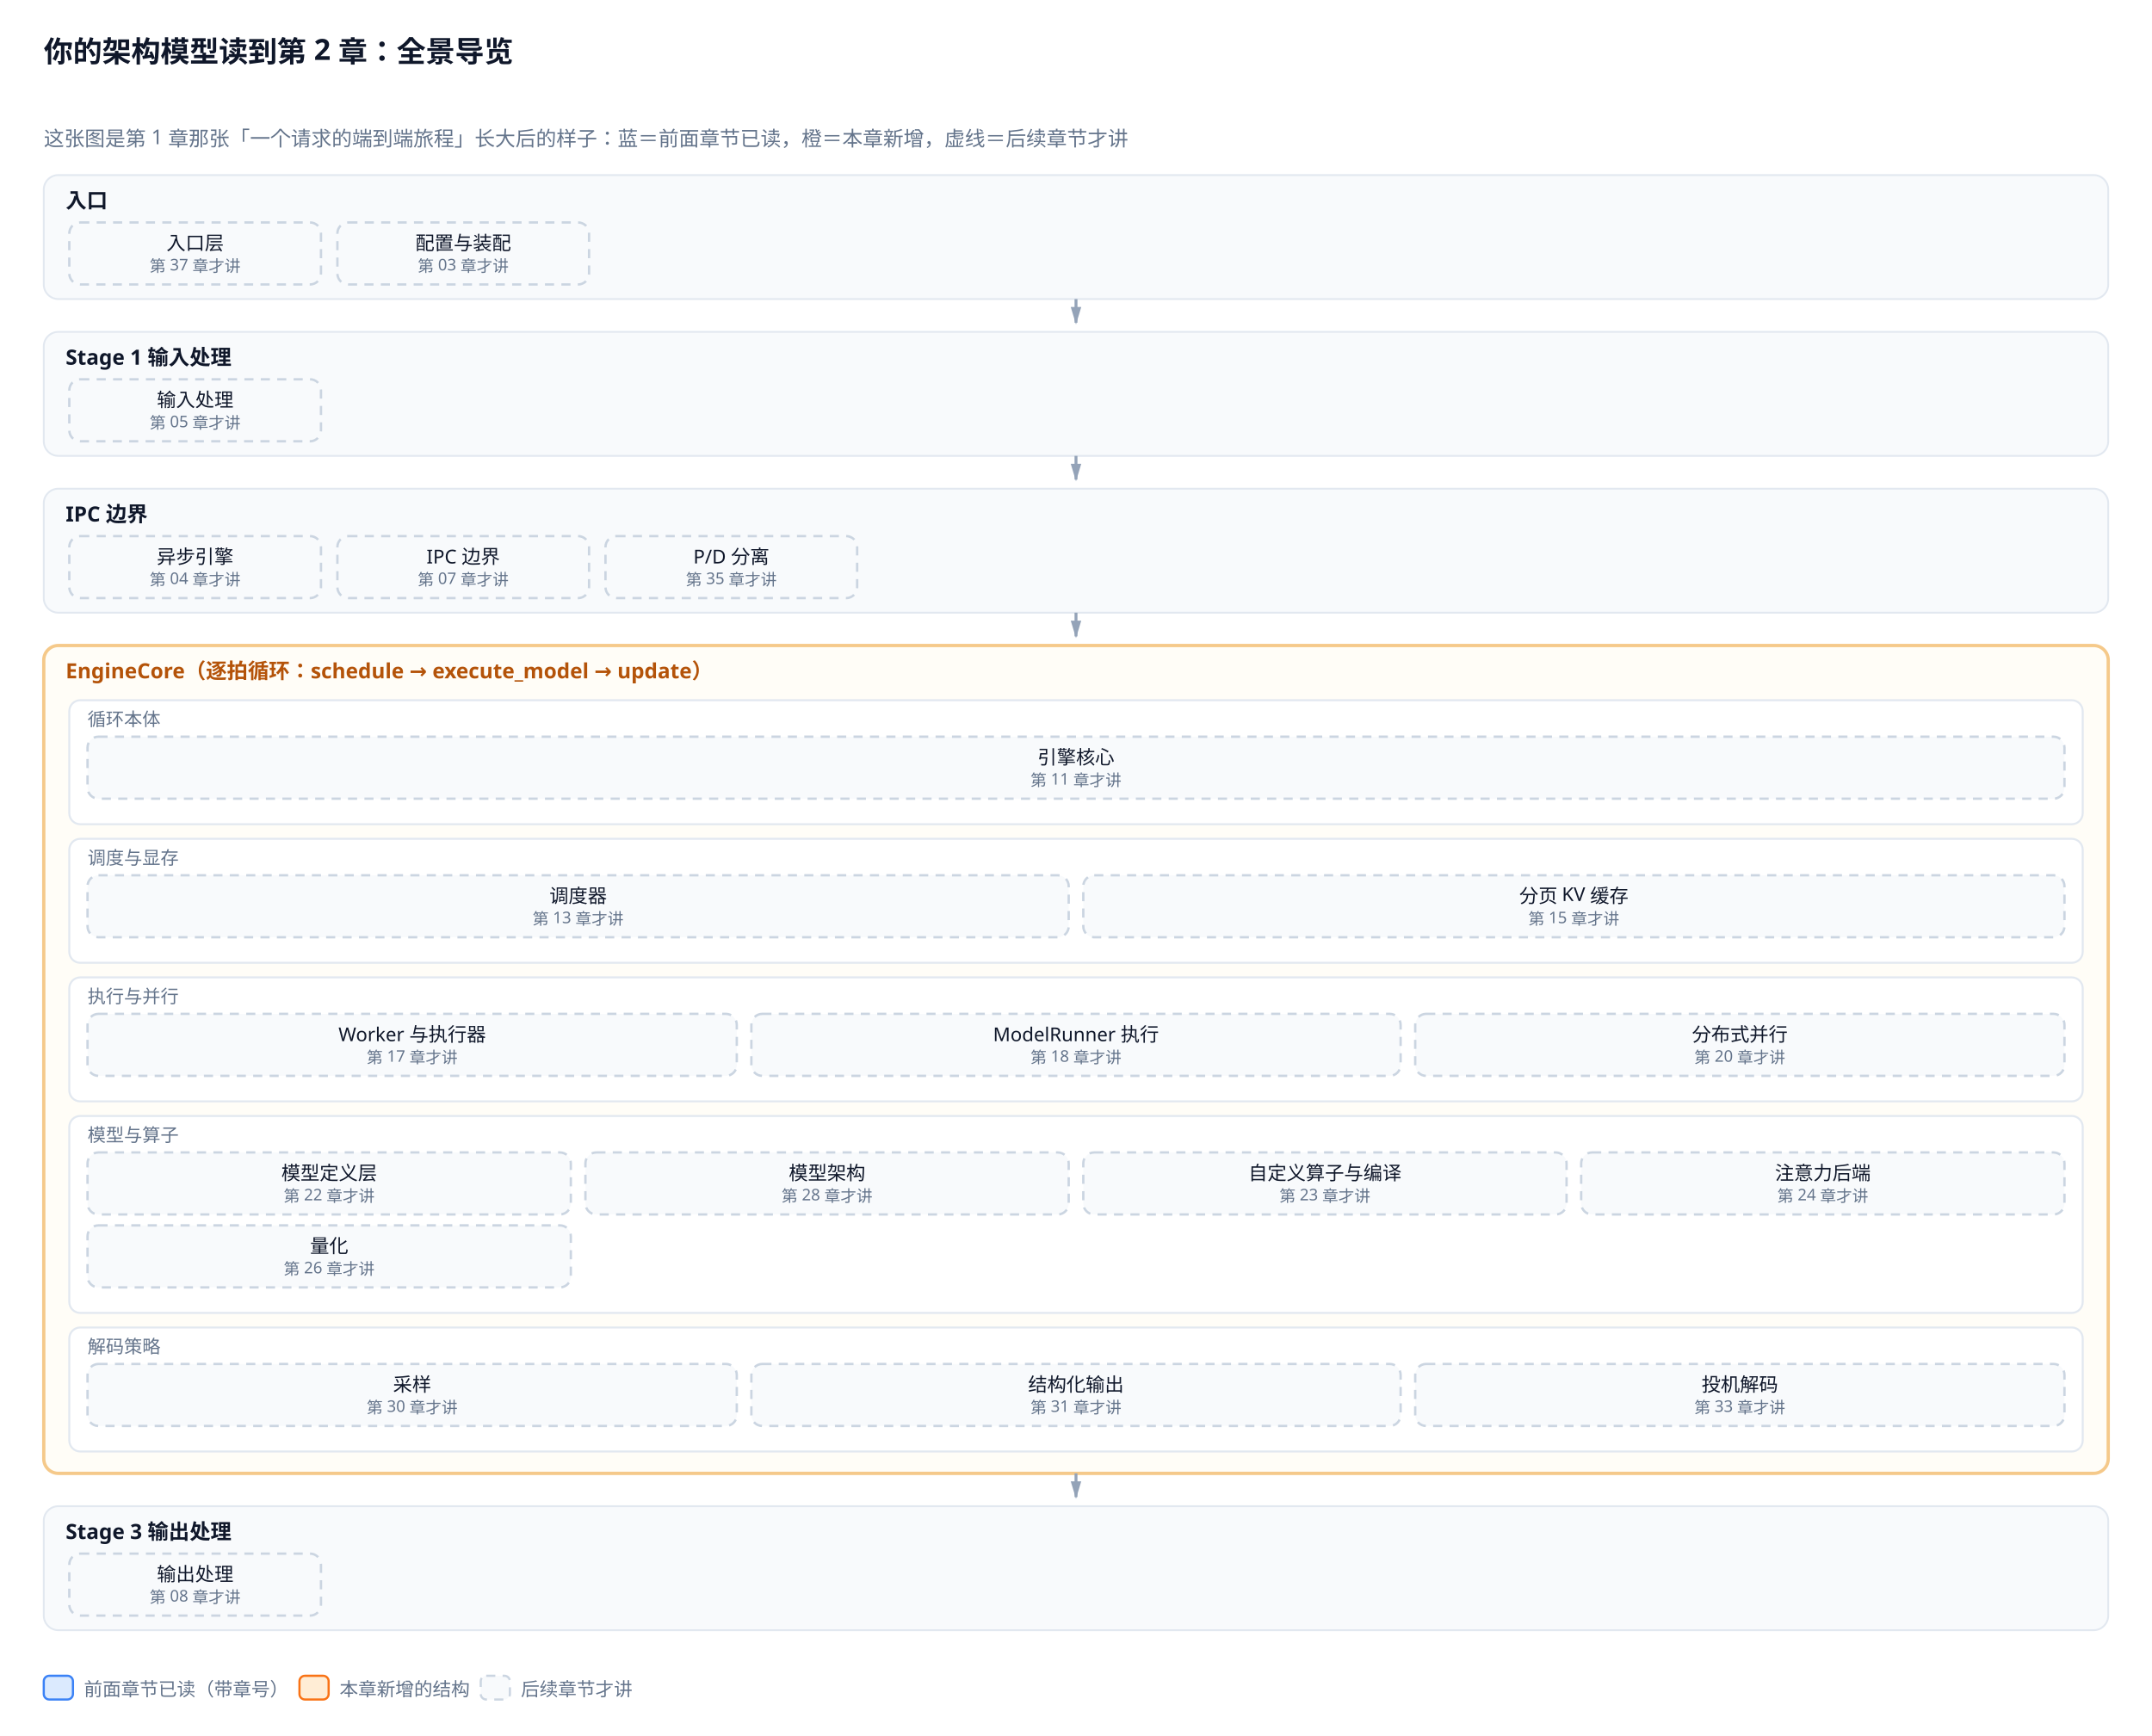
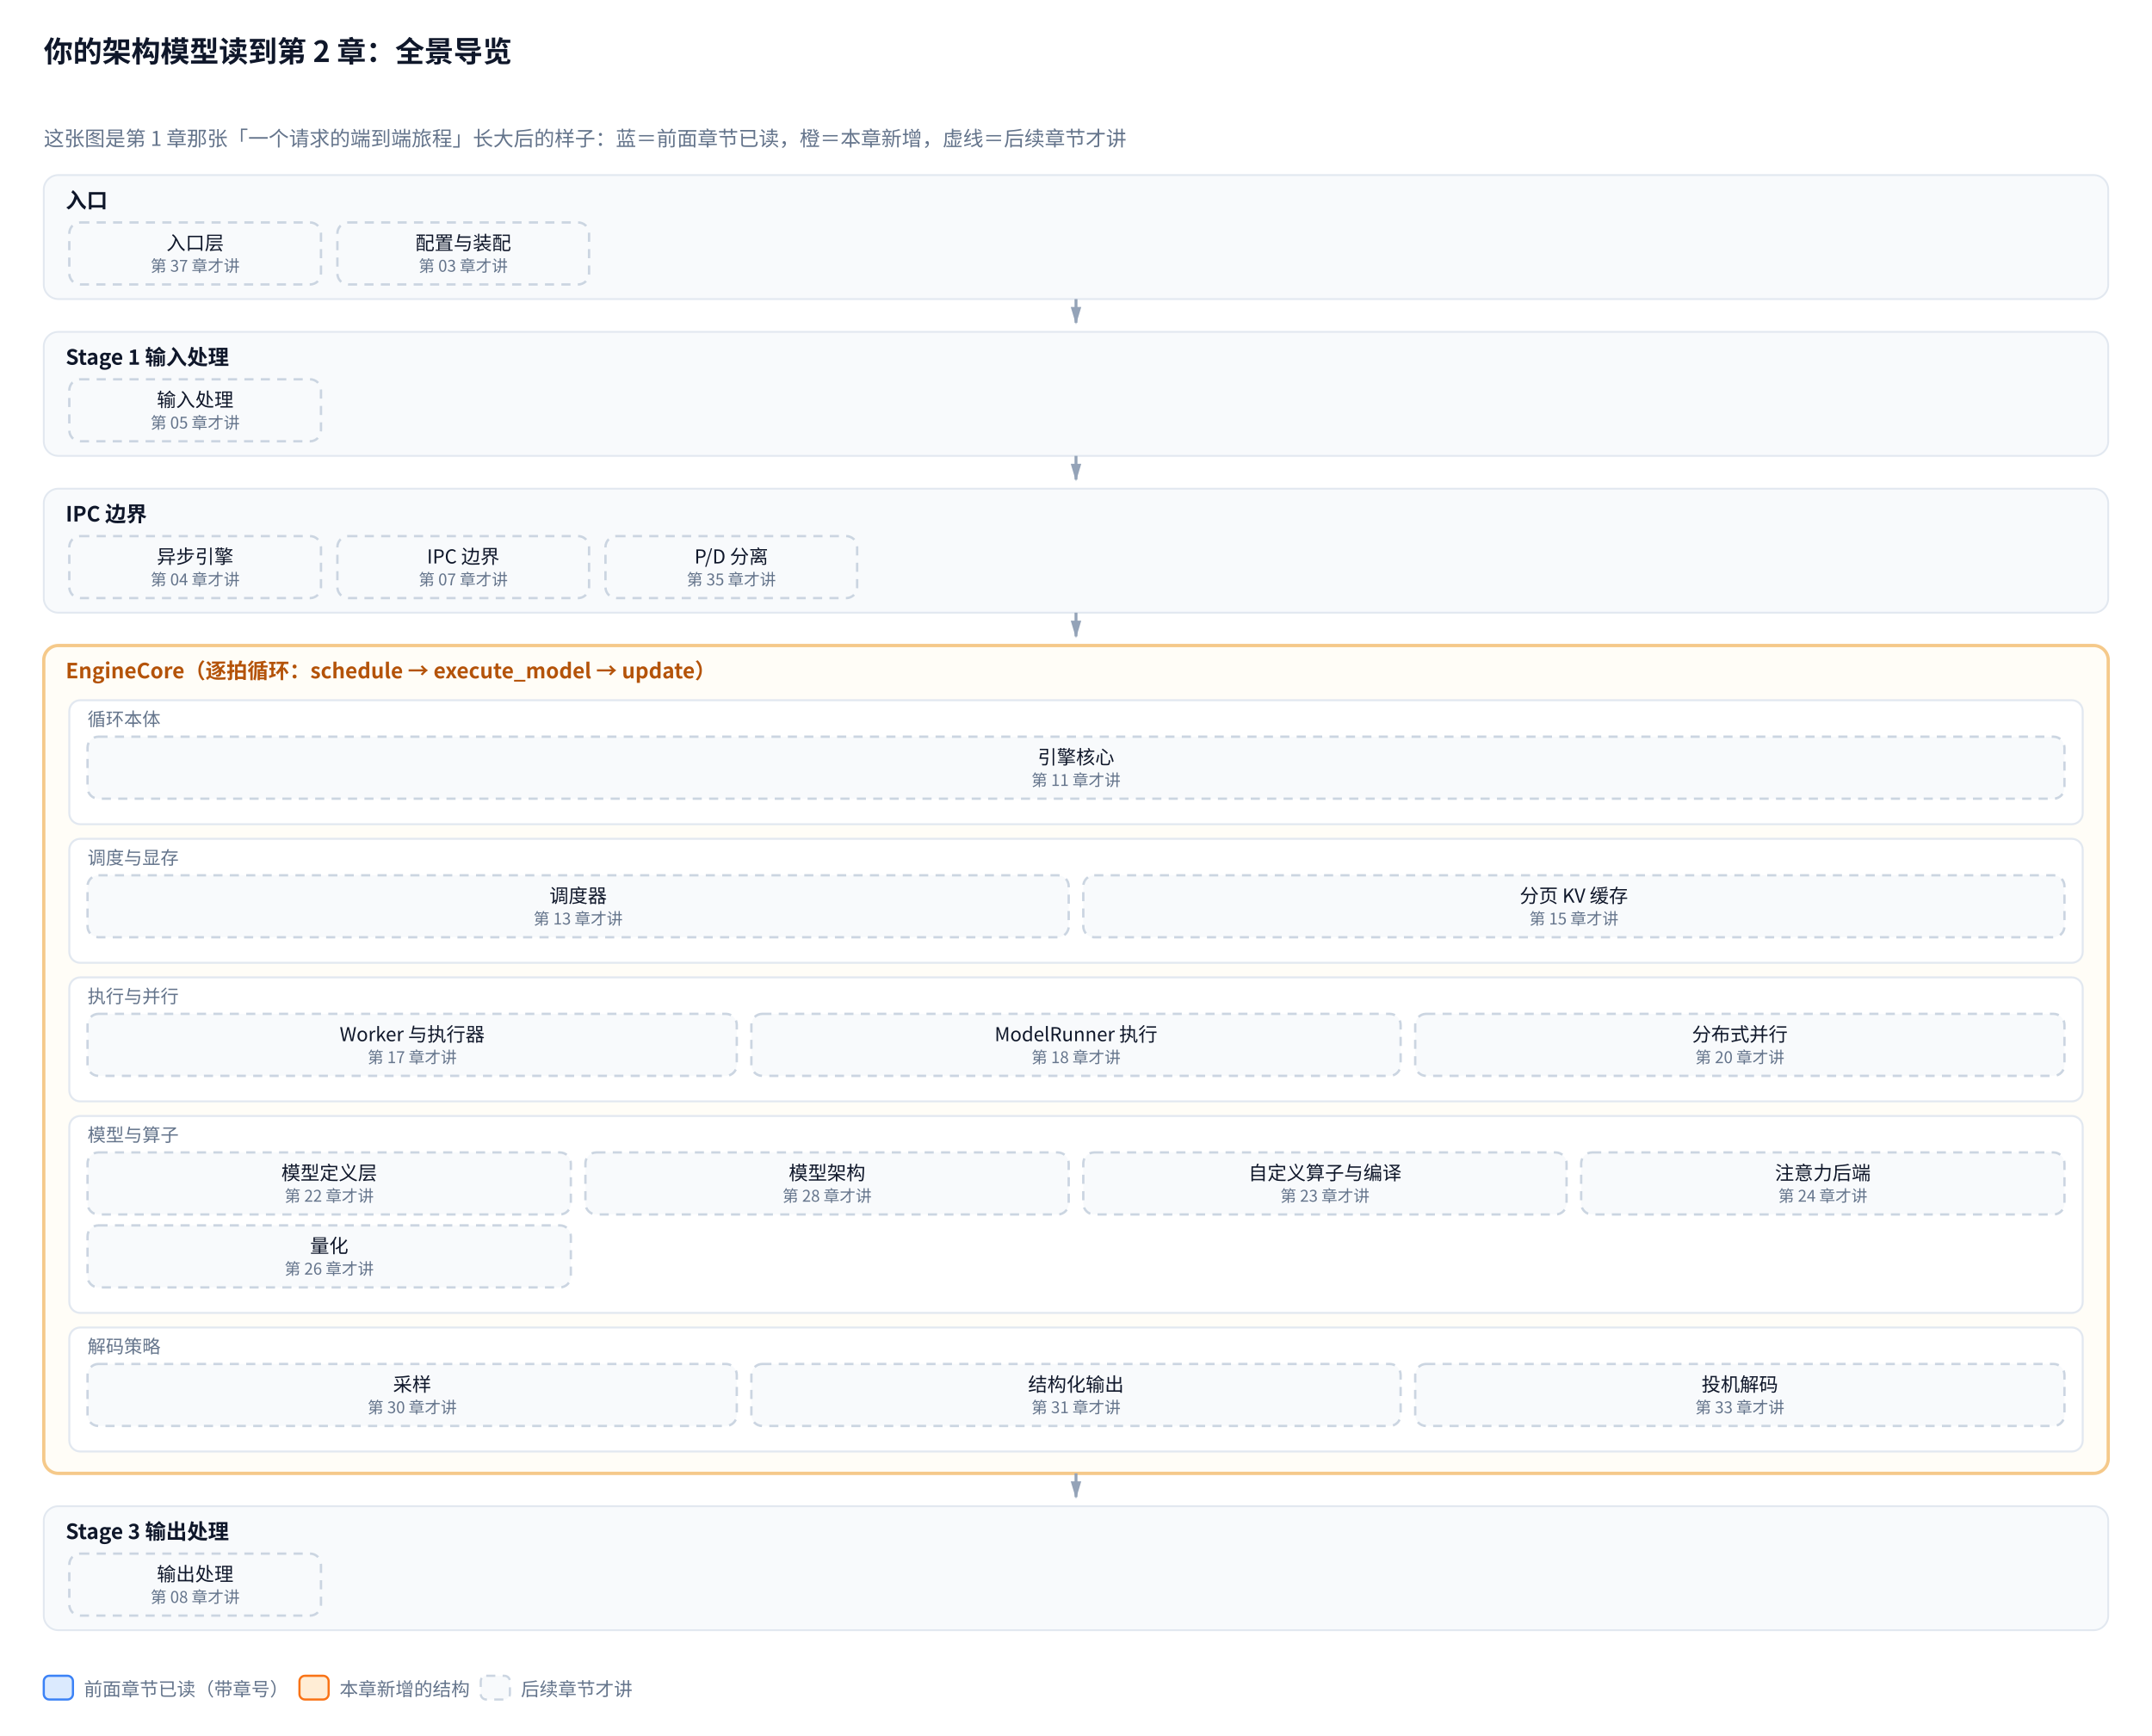
<svg xmlns="http://www.w3.org/2000/svg" viewBox="0 0 1180 952">
  <defs>
    <marker id="a" viewBox="0 0 10 6" refX="9" refY="3" markerWidth="6" markerHeight="4" orient="auto">
      <path d="M0,0 L10,3 L0,6 Z" fill="#94a3b8" />
    </marker>
    <marker id="a2" viewBox="0 0 10 6" refX="9" refY="3" markerWidth="6" markerHeight="4" orient="auto">
      <path d="M0,0 L10,3 L0,6 Z" fill="#f97316" />
    </marker>
  </defs>
  <rect width="1180" height="952" fill="white" />
-   <text x="24" y="34" font-family="sans-serif" font-size="16" fill="#0f172a" font-weight="bold">你的架构模型读到第 2 章：全景导览</text>
-   <text x="24.0" y="80.0" font-family="sans-serif" font-size="11.2" fill="#64748b" text-anchor="start">这张图是第 1 章那张「一个请求的端到端旅程」长大后的样子：蓝＝前面章节已读，橙＝本章新增，虚线＝后续章节才讲</text>
+   <text x="24" y="34" font-family="Microsoft YaHei, SimHei, Noto Sans CJK SC, PingFang SC, sans-serif" font-size="16" fill="#0f172a" font-weight="bold">你的架构模型读到第 2 章：全景导览</text>
+   <text x="24.0" y="80.0" font-family="Microsoft YaHei, SimHei, Noto Sans CJK SC, PingFang SC, sans-serif" font-size="11.2" fill="#64748b" text-anchor="start">这张图是第 1 章那张「一个请求的端到端旅程」长大后的样子：蓝＝前面章节已读，橙＝本章新增，虚线＝后续章节才讲</text>
  <rect x="24.0" y="96.0" width="1132.0" height="68.0" rx="8" fill="#f8fafc" stroke="#e2e8f0" stroke-width="1.0" />
-   <text x="36.0" y="114.0" font-family="sans-serif" font-size="11.5" fill="#0f172a" text-anchor="start" font-weight="bold">入口</text>
+   <text x="36.0" y="114.0" font-family="Microsoft YaHei, SimHei, Noto Sans CJK SC, PingFang SC, sans-serif" font-size="11.5" fill="#0f172a" text-anchor="start" font-weight="bold">入口</text>
  <rect x="38.0" y="122.0" width="138.0" height="34.0" rx="6" fill="#f8fafc" stroke="#cbd5e1" stroke-width="1.3" stroke-dasharray="5,4" />
-   <text x="107.0" y="137.0" font-family="sans-serif" font-size="10.5" fill="#0f172a" text-anchor="middle">入口层</text>
-   <text x="107.0" y="149.0" font-family="sans-serif" font-size="8.8" fill="#64748b" text-anchor="middle">第 37 章才讲</text>
+   <text x="107.0" y="137.0" font-family="Microsoft YaHei, SimHei, Noto Sans CJK SC, PingFang SC, sans-serif" font-size="10.5" fill="#0f172a" text-anchor="middle">入口层</text>
+   <text x="107.0" y="149.0" font-family="Microsoft YaHei, SimHei, Noto Sans CJK SC, PingFang SC, sans-serif" font-size="8.8" fill="#64748b" text-anchor="middle">第 37 章才讲</text>
  <rect x="185.0" y="122.0" width="138.0" height="34.0" rx="6" fill="#f8fafc" stroke="#cbd5e1" stroke-width="1.3" stroke-dasharray="5,4" />
-   <text x="254.0" y="137.0" font-family="sans-serif" font-size="10.5" fill="#0f172a" text-anchor="middle">配置与装配</text>
-   <text x="254.0" y="149.0" font-family="sans-serif" font-size="8.8" fill="#64748b" text-anchor="middle">第 03 章才讲</text>
+   <text x="254.0" y="137.0" font-family="Microsoft YaHei, SimHei, Noto Sans CJK SC, PingFang SC, sans-serif" font-size="10.5" fill="#0f172a" text-anchor="middle">配置与装配</text>
+   <text x="254.0" y="149.0" font-family="Microsoft YaHei, SimHei, Noto Sans CJK SC, PingFang SC, sans-serif" font-size="8.8" fill="#64748b" text-anchor="middle">第 03 章才讲</text>
  <path d="M590.0,164.0 L590.0,177.0" stroke="#94a3b8" stroke-width="1.6" marker-end="url(#a)" />
  <rect x="24.0" y="182.0" width="1132.0" height="68.0" rx="8" fill="#f8fafc" stroke="#e2e8f0" stroke-width="1.0" />
-   <text x="36.0" y="200.0" font-family="sans-serif" font-size="11.5" fill="#0f172a" text-anchor="start" font-weight="bold">Stage 1 输入处理</text>
+   <text x="36.0" y="200.0" font-family="Microsoft YaHei, SimHei, Noto Sans CJK SC, PingFang SC, sans-serif" font-size="11.5" fill="#0f172a" text-anchor="start" font-weight="bold">Stage 1 输入处理</text>
  <rect x="38.0" y="208.0" width="138.0" height="34.0" rx="6" fill="#f8fafc" stroke="#cbd5e1" stroke-width="1.3" stroke-dasharray="5,4" />
-   <text x="107.0" y="223.0" font-family="sans-serif" font-size="10.5" fill="#0f172a" text-anchor="middle">输入处理</text>
-   <text x="107.0" y="235.0" font-family="sans-serif" font-size="8.8" fill="#64748b" text-anchor="middle">第 05 章才讲</text>
+   <text x="107.0" y="223.0" font-family="Microsoft YaHei, SimHei, Noto Sans CJK SC, PingFang SC, sans-serif" font-size="10.5" fill="#0f172a" text-anchor="middle">输入处理</text>
+   <text x="107.0" y="235.0" font-family="Microsoft YaHei, SimHei, Noto Sans CJK SC, PingFang SC, sans-serif" font-size="8.8" fill="#64748b" text-anchor="middle">第 05 章才讲</text>
  <path d="M590.0,250.0 L590.0,263.0" stroke="#94a3b8" stroke-width="1.6" marker-end="url(#a)" />
  <rect x="24.0" y="268.0" width="1132.0" height="68.0" rx="8" fill="#f8fafc" stroke="#e2e8f0" stroke-width="1.0" />
-   <text x="36.0" y="286.0" font-family="sans-serif" font-size="11.5" fill="#0f172a" text-anchor="start" font-weight="bold">IPC 边界</text>
+   <text x="36.0" y="286.0" font-family="Microsoft YaHei, SimHei, Noto Sans CJK SC, PingFang SC, sans-serif" font-size="11.5" fill="#0f172a" text-anchor="start" font-weight="bold">IPC 边界</text>
  <rect x="38.0" y="294.0" width="138.0" height="34.0" rx="6" fill="#f8fafc" stroke="#cbd5e1" stroke-width="1.3" stroke-dasharray="5,4" />
-   <text x="107.0" y="309.0" font-family="sans-serif" font-size="10.5" fill="#0f172a" text-anchor="middle">异步引擎</text>
-   <text x="107.0" y="321.0" font-family="sans-serif" font-size="8.8" fill="#64748b" text-anchor="middle">第 04 章才讲</text>
+   <text x="107.0" y="309.0" font-family="Microsoft YaHei, SimHei, Noto Sans CJK SC, PingFang SC, sans-serif" font-size="10.5" fill="#0f172a" text-anchor="middle">异步引擎</text>
+   <text x="107.0" y="321.0" font-family="Microsoft YaHei, SimHei, Noto Sans CJK SC, PingFang SC, sans-serif" font-size="8.8" fill="#64748b" text-anchor="middle">第 04 章才讲</text>
  <rect x="185.0" y="294.0" width="138.0" height="34.0" rx="6" fill="#f8fafc" stroke="#cbd5e1" stroke-width="1.3" stroke-dasharray="5,4" />
-   <text x="254.0" y="309.0" font-family="sans-serif" font-size="10.5" fill="#0f172a" text-anchor="middle">IPC 边界</text>
-   <text x="254.0" y="321.0" font-family="sans-serif" font-size="8.8" fill="#64748b" text-anchor="middle">第 07 章才讲</text>
+   <text x="254.0" y="309.0" font-family="Microsoft YaHei, SimHei, Noto Sans CJK SC, PingFang SC, sans-serif" font-size="10.5" fill="#0f172a" text-anchor="middle">IPC 边界</text>
+   <text x="254.0" y="321.0" font-family="Microsoft YaHei, SimHei, Noto Sans CJK SC, PingFang SC, sans-serif" font-size="8.8" fill="#64748b" text-anchor="middle">第 07 章才讲</text>
  <rect x="332.0" y="294.0" width="138.0" height="34.0" rx="6" fill="#f8fafc" stroke="#cbd5e1" stroke-width="1.3" stroke-dasharray="5,4" />
-   <text x="401.0" y="309.0" font-family="sans-serif" font-size="10.5" fill="#0f172a" text-anchor="middle">P/D 分离</text>
-   <text x="401.0" y="321.0" font-family="sans-serif" font-size="8.8" fill="#64748b" text-anchor="middle">第 35 章才讲</text>
+   <text x="401.0" y="309.0" font-family="Microsoft YaHei, SimHei, Noto Sans CJK SC, PingFang SC, sans-serif" font-size="10.5" fill="#0f172a" text-anchor="middle">P/D 分离</text>
+   <text x="401.0" y="321.0" font-family="Microsoft YaHei, SimHei, Noto Sans CJK SC, PingFang SC, sans-serif" font-size="8.8" fill="#64748b" text-anchor="middle">第 35 章才讲</text>
  <path d="M590.0,336.0 L590.0,349.0" stroke="#94a3b8" stroke-width="1.6" marker-end="url(#a)" />
  <rect x="24.0" y="354.0" width="1132.0" height="454.0" rx="8" fill="#fffdf7" stroke="#f5c98a" stroke-width="1.8" />
-   <text x="36.0" y="372.0" font-family="sans-serif" font-size="11.5" fill="#b45309" text-anchor="start" font-weight="bold">EngineCore（逐拍循环：schedule → execute_model → update）</text>
+   <text x="36.0" y="372.0" font-family="Microsoft YaHei, SimHei, Noto Sans CJK SC, PingFang SC, sans-serif" font-size="11.5" fill="#b45309" text-anchor="start" font-weight="bold">EngineCore（逐拍循环：schedule → execute_model → update）</text>
  <rect x="38.0" y="384.0" width="1104.0" height="68.0" rx="6" fill="#ffffff" stroke="#e2e8f0" stroke-width="1.1" />
-   <text x="48.0" y="398.0" font-family="sans-serif" font-size="10" fill="#64748b" text-anchor="start">循环本体</text>
+   <text x="48.0" y="398.0" font-family="Microsoft YaHei, SimHei, Noto Sans CJK SC, PingFang SC, sans-serif" font-size="10" fill="#64748b" text-anchor="start">循环本体</text>
  <rect x="48.0" y="404.0" width="1084.0" height="34.0" rx="6" fill="#f8fafc" stroke="#cbd5e1" stroke-width="1.3" stroke-dasharray="5,4" />
-   <text x="590.0" y="419.0" font-family="sans-serif" font-size="10.5" fill="#0f172a" text-anchor="middle">引擎核心</text>
-   <text x="590.0" y="431.0" font-family="sans-serif" font-size="8.8" fill="#64748b" text-anchor="middle">第 11 章才讲</text>
+   <text x="590.0" y="419.0" font-family="Microsoft YaHei, SimHei, Noto Sans CJK SC, PingFang SC, sans-serif" font-size="10.5" fill="#0f172a" text-anchor="middle">引擎核心</text>
+   <text x="590.0" y="431.0" font-family="Microsoft YaHei, SimHei, Noto Sans CJK SC, PingFang SC, sans-serif" font-size="8.8" fill="#64748b" text-anchor="middle">第 11 章才讲</text>
  <rect x="38.0" y="460.0" width="1104.0" height="68.0" rx="6" fill="#ffffff" stroke="#e2e8f0" stroke-width="1.1" />
-   <text x="48.0" y="474.0" font-family="sans-serif" font-size="10" fill="#64748b" text-anchor="start">调度与显存</text>
+   <text x="48.0" y="474.0" font-family="Microsoft YaHei, SimHei, Noto Sans CJK SC, PingFang SC, sans-serif" font-size="10" fill="#64748b" text-anchor="start">调度与显存</text>
  <rect x="48.0" y="480.0" width="538.0" height="34.0" rx="6" fill="#f8fafc" stroke="#cbd5e1" stroke-width="1.3" stroke-dasharray="5,4" />
-   <text x="317.0" y="495.0" font-family="sans-serif" font-size="10.5" fill="#0f172a" text-anchor="middle">调度器</text>
-   <text x="317.0" y="507.0" font-family="sans-serif" font-size="8.8" fill="#64748b" text-anchor="middle">第 13 章才讲</text>
+   <text x="317.0" y="495.0" font-family="Microsoft YaHei, SimHei, Noto Sans CJK SC, PingFang SC, sans-serif" font-size="10.5" fill="#0f172a" text-anchor="middle">调度器</text>
+   <text x="317.0" y="507.0" font-family="Microsoft YaHei, SimHei, Noto Sans CJK SC, PingFang SC, sans-serif" font-size="8.8" fill="#64748b" text-anchor="middle">第 13 章才讲</text>
  <rect x="594.0" y="480.0" width="538.0" height="34.0" rx="6" fill="#f8fafc" stroke="#cbd5e1" stroke-width="1.3" stroke-dasharray="5,4" />
-   <text x="863.0" y="495.0" font-family="sans-serif" font-size="10.5" fill="#0f172a" text-anchor="middle">分页 KV 缓存</text>
-   <text x="863.0" y="507.0" font-family="sans-serif" font-size="8.8" fill="#64748b" text-anchor="middle">第 15 章才讲</text>
+   <text x="863.0" y="495.0" font-family="Microsoft YaHei, SimHei, Noto Sans CJK SC, PingFang SC, sans-serif" font-size="10.5" fill="#0f172a" text-anchor="middle">分页 KV 缓存</text>
+   <text x="863.0" y="507.0" font-family="Microsoft YaHei, SimHei, Noto Sans CJK SC, PingFang SC, sans-serif" font-size="8.8" fill="#64748b" text-anchor="middle">第 15 章才讲</text>
  <rect x="38.0" y="536.0" width="1104.0" height="68.0" rx="6" fill="#ffffff" stroke="#e2e8f0" stroke-width="1.1" />
-   <text x="48.0" y="550.0" font-family="sans-serif" font-size="10" fill="#64748b" text-anchor="start">执行与并行</text>
+   <text x="48.0" y="550.0" font-family="Microsoft YaHei, SimHei, Noto Sans CJK SC, PingFang SC, sans-serif" font-size="10" fill="#64748b" text-anchor="start">执行与并行</text>
  <rect x="48.0" y="556.0" width="356.0" height="34.0" rx="6" fill="#f8fafc" stroke="#cbd5e1" stroke-width="1.3" stroke-dasharray="5,4" />
-   <text x="226.0" y="571.0" font-family="sans-serif" font-size="10.5" fill="#0f172a" text-anchor="middle">Worker 与执行器</text>
-   <text x="226.0" y="583.0" font-family="sans-serif" font-size="8.8" fill="#64748b" text-anchor="middle">第 17 章才讲</text>
+   <text x="226.0" y="571.0" font-family="Microsoft YaHei, SimHei, Noto Sans CJK SC, PingFang SC, sans-serif" font-size="10.5" fill="#0f172a" text-anchor="middle">Worker 与执行器</text>
+   <text x="226.0" y="583.0" font-family="Microsoft YaHei, SimHei, Noto Sans CJK SC, PingFang SC, sans-serif" font-size="8.8" fill="#64748b" text-anchor="middle">第 17 章才讲</text>
  <rect x="412.0" y="556.0" width="356.0" height="34.0" rx="6" fill="#f8fafc" stroke="#cbd5e1" stroke-width="1.3" stroke-dasharray="5,4" />
-   <text x="590.0" y="571.0" font-family="sans-serif" font-size="10.5" fill="#0f172a" text-anchor="middle">ModelRunner 执行</text>
-   <text x="590.0" y="583.0" font-family="sans-serif" font-size="8.8" fill="#64748b" text-anchor="middle">第 18 章才讲</text>
+   <text x="590.0" y="571.0" font-family="Microsoft YaHei, SimHei, Noto Sans CJK SC, PingFang SC, sans-serif" font-size="10.5" fill="#0f172a" text-anchor="middle">ModelRunner 执行</text>
+   <text x="590.0" y="583.0" font-family="Microsoft YaHei, SimHei, Noto Sans CJK SC, PingFang SC, sans-serif" font-size="8.8" fill="#64748b" text-anchor="middle">第 18 章才讲</text>
  <rect x="776.0" y="556.0" width="356.0" height="34.0" rx="6" fill="#f8fafc" stroke="#cbd5e1" stroke-width="1.3" stroke-dasharray="5,4" />
-   <text x="954.0" y="571.0" font-family="sans-serif" font-size="10.5" fill="#0f172a" text-anchor="middle">分布式并行</text>
-   <text x="954.0" y="583.0" font-family="sans-serif" font-size="8.8" fill="#64748b" text-anchor="middle">第 20 章才讲</text>
+   <text x="954.0" y="571.0" font-family="Microsoft YaHei, SimHei, Noto Sans CJK SC, PingFang SC, sans-serif" font-size="10.5" fill="#0f172a" text-anchor="middle">分布式并行</text>
+   <text x="954.0" y="583.0" font-family="Microsoft YaHei, SimHei, Noto Sans CJK SC, PingFang SC, sans-serif" font-size="8.8" fill="#64748b" text-anchor="middle">第 20 章才讲</text>
  <rect x="38.0" y="612.0" width="1104.0" height="108.0" rx="6" fill="#ffffff" stroke="#e2e8f0" stroke-width="1.1" />
-   <text x="48.0" y="626.0" font-family="sans-serif" font-size="10" fill="#64748b" text-anchor="start">模型与算子</text>
+   <text x="48.0" y="626.0" font-family="Microsoft YaHei, SimHei, Noto Sans CJK SC, PingFang SC, sans-serif" font-size="10" fill="#64748b" text-anchor="start">模型与算子</text>
  <rect x="48.0" y="632.0" width="265.0" height="34.0" rx="6" fill="#f8fafc" stroke="#cbd5e1" stroke-width="1.3" stroke-dasharray="5,4" />
-   <text x="180.5" y="647.0" font-family="sans-serif" font-size="10.5" fill="#0f172a" text-anchor="middle">模型定义层</text>
-   <text x="180.5" y="659.0" font-family="sans-serif" font-size="8.8" fill="#64748b" text-anchor="middle">第 22 章才讲</text>
+   <text x="180.5" y="647.0" font-family="Microsoft YaHei, SimHei, Noto Sans CJK SC, PingFang SC, sans-serif" font-size="10.5" fill="#0f172a" text-anchor="middle">模型定义层</text>
+   <text x="180.5" y="659.0" font-family="Microsoft YaHei, SimHei, Noto Sans CJK SC, PingFang SC, sans-serif" font-size="8.8" fill="#64748b" text-anchor="middle">第 22 章才讲</text>
  <rect x="321.0" y="632.0" width="265.0" height="34.0" rx="6" fill="#f8fafc" stroke="#cbd5e1" stroke-width="1.3" stroke-dasharray="5,4" />
-   <text x="453.5" y="647.0" font-family="sans-serif" font-size="10.5" fill="#0f172a" text-anchor="middle">模型架构</text>
-   <text x="453.5" y="659.0" font-family="sans-serif" font-size="8.8" fill="#64748b" text-anchor="middle">第 28 章才讲</text>
+   <text x="453.5" y="647.0" font-family="Microsoft YaHei, SimHei, Noto Sans CJK SC, PingFang SC, sans-serif" font-size="10.5" fill="#0f172a" text-anchor="middle">模型架构</text>
+   <text x="453.5" y="659.0" font-family="Microsoft YaHei, SimHei, Noto Sans CJK SC, PingFang SC, sans-serif" font-size="8.8" fill="#64748b" text-anchor="middle">第 28 章才讲</text>
  <rect x="594.0" y="632.0" width="265.0" height="34.0" rx="6" fill="#f8fafc" stroke="#cbd5e1" stroke-width="1.3" stroke-dasharray="5,4" />
-   <text x="726.5" y="647.0" font-family="sans-serif" font-size="10.5" fill="#0f172a" text-anchor="middle">自定义算子与编译</text>
-   <text x="726.5" y="659.0" font-family="sans-serif" font-size="8.8" fill="#64748b" text-anchor="middle">第 23 章才讲</text>
+   <text x="726.5" y="647.0" font-family="Microsoft YaHei, SimHei, Noto Sans CJK SC, PingFang SC, sans-serif" font-size="10.5" fill="#0f172a" text-anchor="middle">自定义算子与编译</text>
+   <text x="726.5" y="659.0" font-family="Microsoft YaHei, SimHei, Noto Sans CJK SC, PingFang SC, sans-serif" font-size="8.8" fill="#64748b" text-anchor="middle">第 23 章才讲</text>
  <rect x="867.0" y="632.0" width="265.0" height="34.0" rx="6" fill="#f8fafc" stroke="#cbd5e1" stroke-width="1.3" stroke-dasharray="5,4" />
-   <text x="999.5" y="647.0" font-family="sans-serif" font-size="10.5" fill="#0f172a" text-anchor="middle">注意力后端</text>
-   <text x="999.5" y="659.0" font-family="sans-serif" font-size="8.8" fill="#64748b" text-anchor="middle">第 24 章才讲</text>
+   <text x="999.5" y="647.0" font-family="Microsoft YaHei, SimHei, Noto Sans CJK SC, PingFang SC, sans-serif" font-size="10.5" fill="#0f172a" text-anchor="middle">注意力后端</text>
+   <text x="999.5" y="659.0" font-family="Microsoft YaHei, SimHei, Noto Sans CJK SC, PingFang SC, sans-serif" font-size="8.8" fill="#64748b" text-anchor="middle">第 24 章才讲</text>
  <rect x="48.0" y="672.0" width="265.0" height="34.0" rx="6" fill="#f8fafc" stroke="#cbd5e1" stroke-width="1.3" stroke-dasharray="5,4" />
-   <text x="180.5" y="687.0" font-family="sans-serif" font-size="10.5" fill="#0f172a" text-anchor="middle">量化</text>
-   <text x="180.5" y="699.0" font-family="sans-serif" font-size="8.8" fill="#64748b" text-anchor="middle">第 26 章才讲</text>
+   <text x="180.5" y="687.0" font-family="Microsoft YaHei, SimHei, Noto Sans CJK SC, PingFang SC, sans-serif" font-size="10.5" fill="#0f172a" text-anchor="middle">量化</text>
+   <text x="180.5" y="699.0" font-family="Microsoft YaHei, SimHei, Noto Sans CJK SC, PingFang SC, sans-serif" font-size="8.8" fill="#64748b" text-anchor="middle">第 26 章才讲</text>
  <rect x="38.0" y="728.0" width="1104.0" height="68.0" rx="6" fill="#ffffff" stroke="#e2e8f0" stroke-width="1.1" />
-   <text x="48.0" y="742.0" font-family="sans-serif" font-size="10" fill="#64748b" text-anchor="start">解码策略</text>
+   <text x="48.0" y="742.0" font-family="Microsoft YaHei, SimHei, Noto Sans CJK SC, PingFang SC, sans-serif" font-size="10" fill="#64748b" text-anchor="start">解码策略</text>
  <rect x="48.0" y="748.0" width="356.0" height="34.0" rx="6" fill="#f8fafc" stroke="#cbd5e1" stroke-width="1.3" stroke-dasharray="5,4" />
-   <text x="226.0" y="763.0" font-family="sans-serif" font-size="10.5" fill="#0f172a" text-anchor="middle">采样</text>
-   <text x="226.0" y="775.0" font-family="sans-serif" font-size="8.8" fill="#64748b" text-anchor="middle">第 30 章才讲</text>
+   <text x="226.0" y="763.0" font-family="Microsoft YaHei, SimHei, Noto Sans CJK SC, PingFang SC, sans-serif" font-size="10.5" fill="#0f172a" text-anchor="middle">采样</text>
+   <text x="226.0" y="775.0" font-family="Microsoft YaHei, SimHei, Noto Sans CJK SC, PingFang SC, sans-serif" font-size="8.8" fill="#64748b" text-anchor="middle">第 30 章才讲</text>
  <rect x="412.0" y="748.0" width="356.0" height="34.0" rx="6" fill="#f8fafc" stroke="#cbd5e1" stroke-width="1.3" stroke-dasharray="5,4" />
-   <text x="590.0" y="763.0" font-family="sans-serif" font-size="10.5" fill="#0f172a" text-anchor="middle">结构化输出</text>
-   <text x="590.0" y="775.0" font-family="sans-serif" font-size="8.8" fill="#64748b" text-anchor="middle">第 31 章才讲</text>
+   <text x="590.0" y="763.0" font-family="Microsoft YaHei, SimHei, Noto Sans CJK SC, PingFang SC, sans-serif" font-size="10.5" fill="#0f172a" text-anchor="middle">结构化输出</text>
+   <text x="590.0" y="775.0" font-family="Microsoft YaHei, SimHei, Noto Sans CJK SC, PingFang SC, sans-serif" font-size="8.8" fill="#64748b" text-anchor="middle">第 31 章才讲</text>
  <rect x="776.0" y="748.0" width="356.0" height="34.0" rx="6" fill="#f8fafc" stroke="#cbd5e1" stroke-width="1.3" stroke-dasharray="5,4" />
-   <text x="954.0" y="763.0" font-family="sans-serif" font-size="10.5" fill="#0f172a" text-anchor="middle">投机解码</text>
-   <text x="954.0" y="775.0" font-family="sans-serif" font-size="8.8" fill="#64748b" text-anchor="middle">第 33 章才讲</text>
+   <text x="954.0" y="763.0" font-family="Microsoft YaHei, SimHei, Noto Sans CJK SC, PingFang SC, sans-serif" font-size="10.5" fill="#0f172a" text-anchor="middle">投机解码</text>
+   <text x="954.0" y="775.0" font-family="Microsoft YaHei, SimHei, Noto Sans CJK SC, PingFang SC, sans-serif" font-size="8.8" fill="#64748b" text-anchor="middle">第 33 章才讲</text>
  <path d="M590.0,808.0 L590.0,821.0" stroke="#94a3b8" stroke-width="1.6" marker-end="url(#a)" />
  <rect x="24.0" y="826.0" width="1132.0" height="68.0" rx="8" fill="#f8fafc" stroke="#e2e8f0" stroke-width="1.0" />
-   <text x="36.0" y="844.0" font-family="sans-serif" font-size="11.5" fill="#0f172a" text-anchor="start" font-weight="bold">Stage 3 输出处理</text>
+   <text x="36.0" y="844.0" font-family="Microsoft YaHei, SimHei, Noto Sans CJK SC, PingFang SC, sans-serif" font-size="11.5" fill="#0f172a" text-anchor="start" font-weight="bold">Stage 3 输出处理</text>
  <rect x="38.0" y="852.0" width="138.0" height="34.0" rx="6" fill="#f8fafc" stroke="#cbd5e1" stroke-width="1.3" stroke-dasharray="5,4" />
-   <text x="107.0" y="867.0" font-family="sans-serif" font-size="10.5" fill="#0f172a" text-anchor="middle">输出处理</text>
-   <text x="107.0" y="879.0" font-family="sans-serif" font-size="8.8" fill="#64748b" text-anchor="middle">第 08 章才讲</text>
+   <text x="107.0" y="867.0" font-family="Microsoft YaHei, SimHei, Noto Sans CJK SC, PingFang SC, sans-serif" font-size="10.5" fill="#0f172a" text-anchor="middle">输出处理</text>
+   <text x="107.0" y="879.0" font-family="Microsoft YaHei, SimHei, Noto Sans CJK SC, PingFang SC, sans-serif" font-size="8.8" fill="#64748b" text-anchor="middle">第 08 章才讲</text>
  <rect x="24.0" y="919.0" width="16.0" height="13.0" rx="3" fill="#dbeafe" stroke="#3b82f6" stroke-width="1.2" />
-   <text x="46.0" y="930.0" font-family="sans-serif" font-size="10.2" fill="#64748b" text-anchor="start">前面章节已读（带章号）</text>
+   <text x="46.0" y="930.0" font-family="Microsoft YaHei, SimHei, Noto Sans CJK SC, PingFang SC, sans-serif" font-size="10.2" fill="#64748b" text-anchor="start">前面章节已读（带章号）</text>
  <rect x="164.2" y="919.0" width="16.0" height="13.0" rx="3" fill="#ffedd5" stroke="#f97316" stroke-width="1.2" />
-   <text x="186.2" y="930.0" font-family="sans-serif" font-size="10.2" fill="#64748b" text-anchor="start">本章新增的结构</text>
+   <text x="186.2" y="930.0" font-family="Microsoft YaHei, SimHei, Noto Sans CJK SC, PingFang SC, sans-serif" font-size="10.2" fill="#64748b" text-anchor="start">本章新增的结构</text>
  <rect x="263.6" y="919.0" width="16.0" height="13.0" rx="3" fill="#f8fafc" stroke="#cbd5e1" stroke-width="1.2" stroke-dasharray="5,4" />
-   <text x="285.6" y="930.0" font-family="sans-serif" font-size="10.2" fill="#64748b" text-anchor="start">后续章节才讲</text>
+   <text x="285.6" y="930.0" font-family="Microsoft YaHei, SimHei, Noto Sans CJK SC, PingFang SC, sans-serif" font-size="10.2" fill="#64748b" text-anchor="start">后续章节才讲</text>
</svg>
